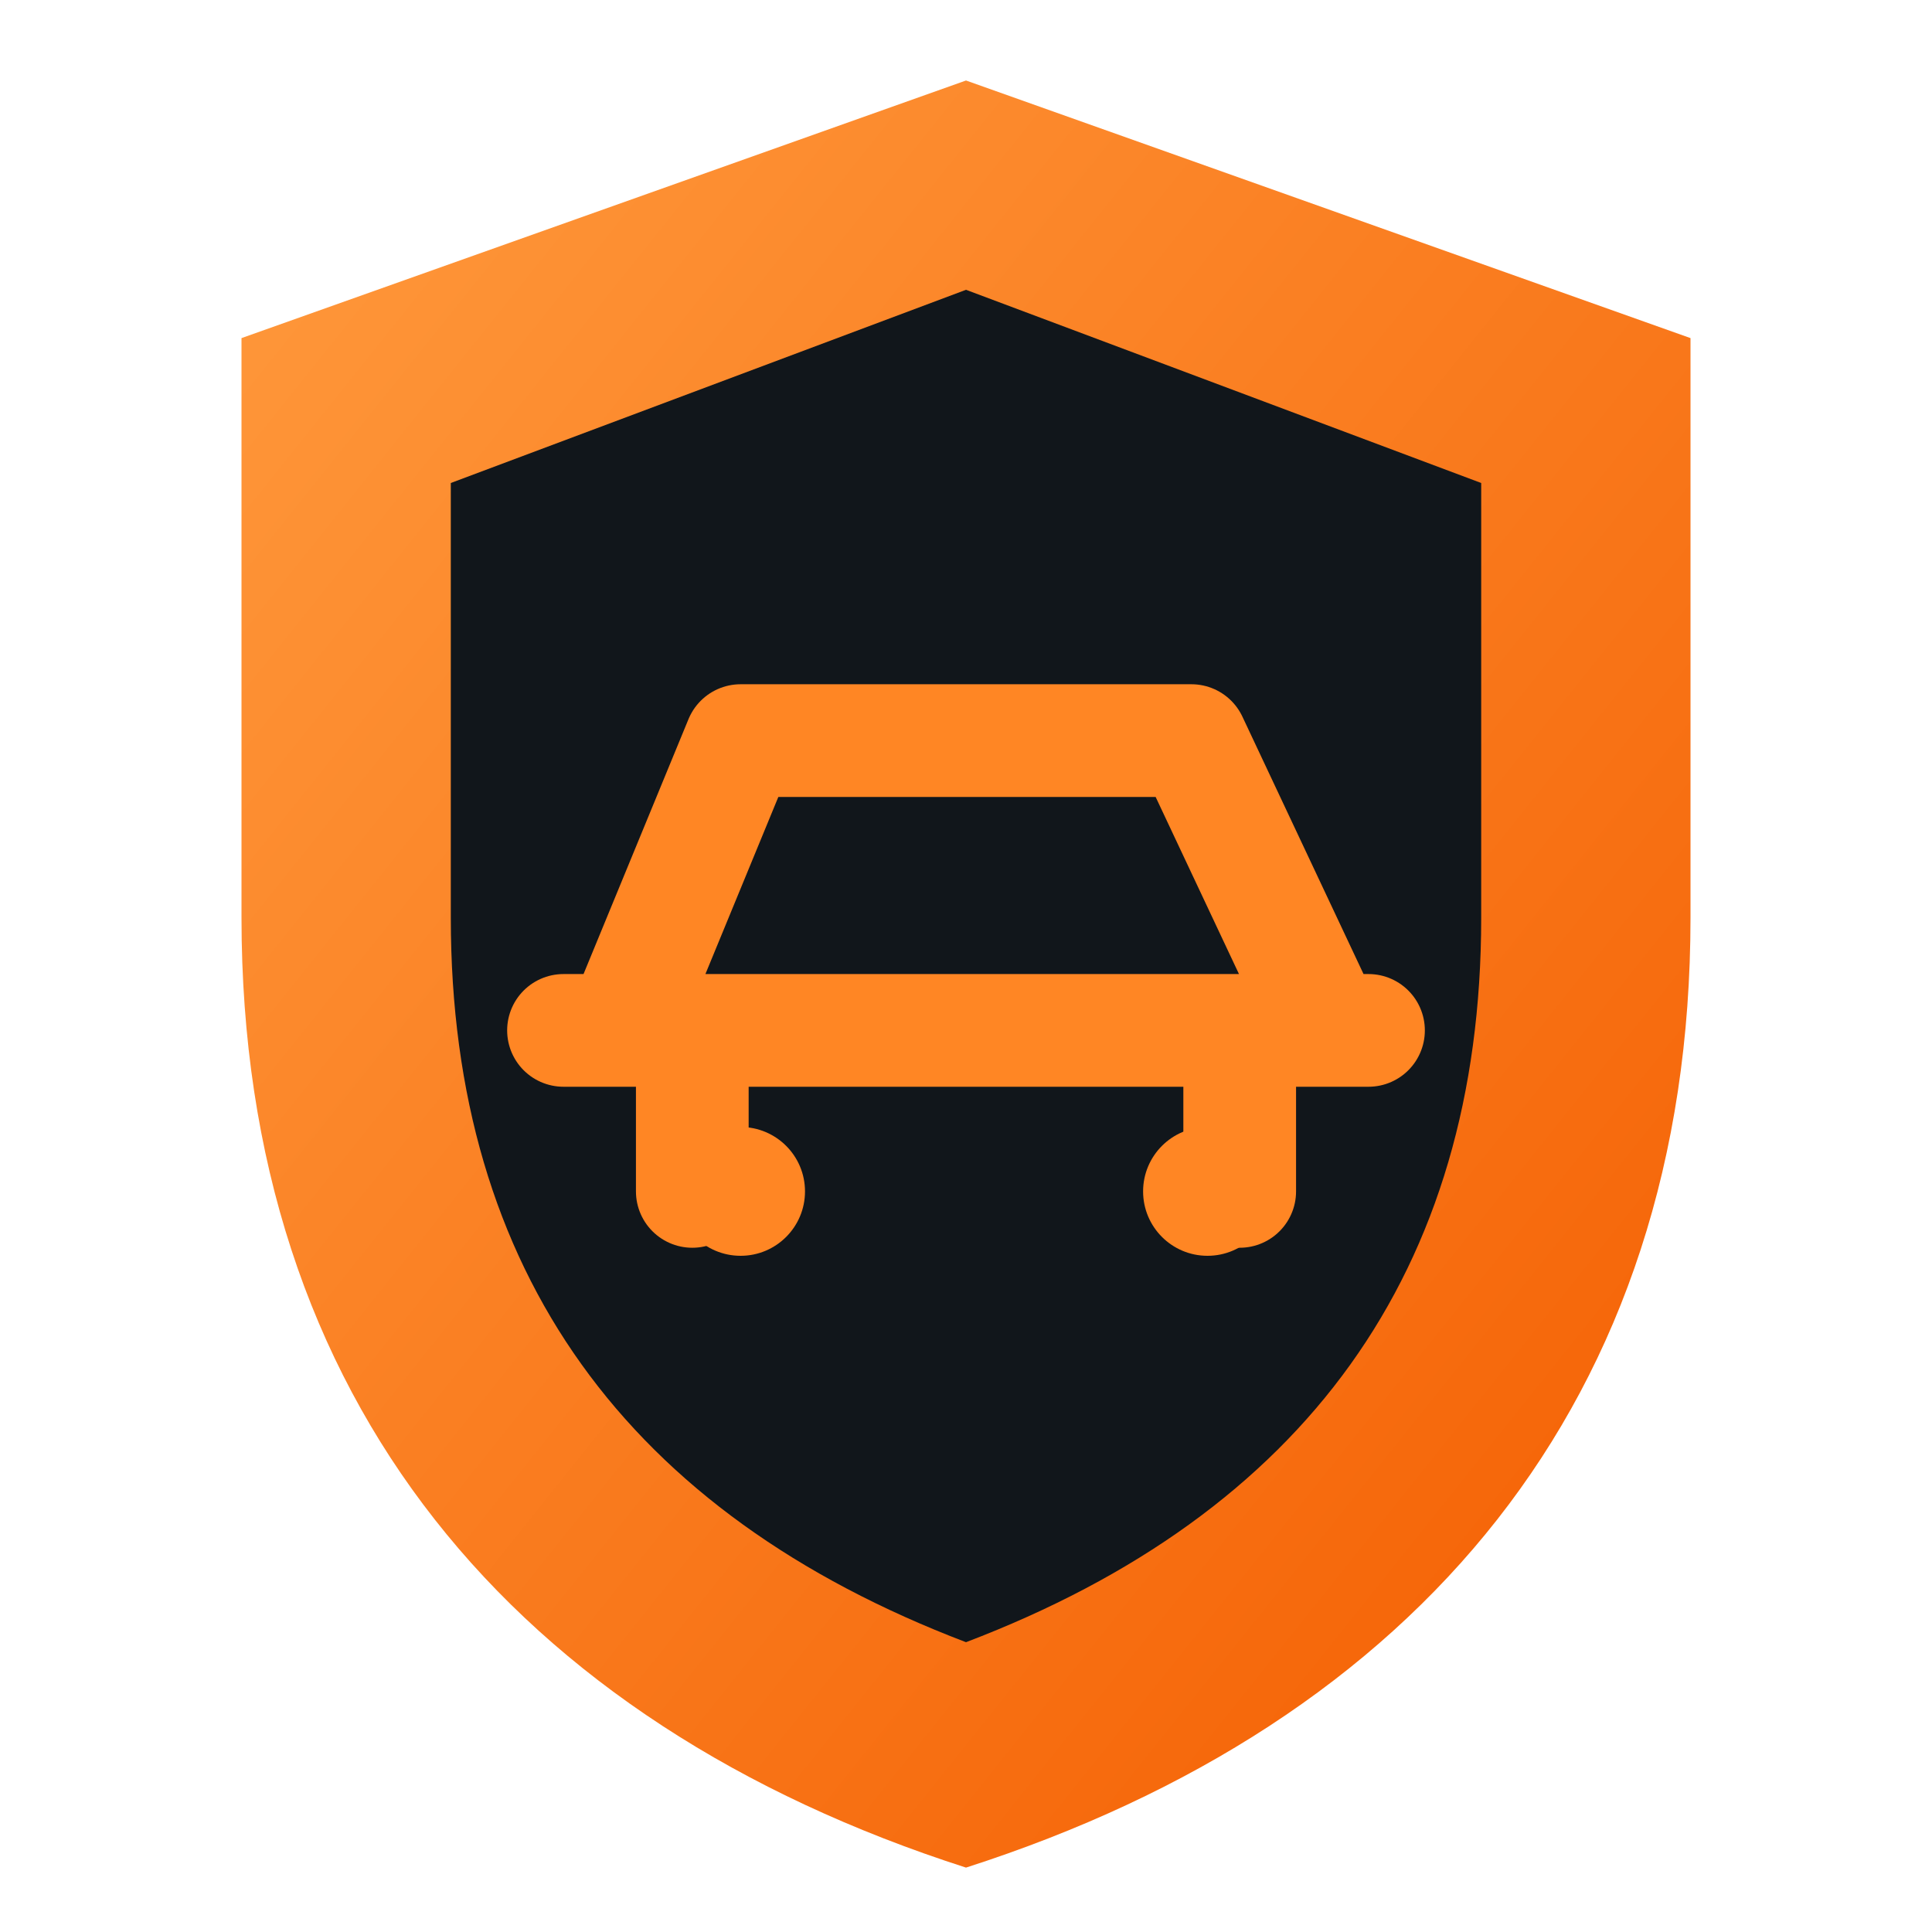
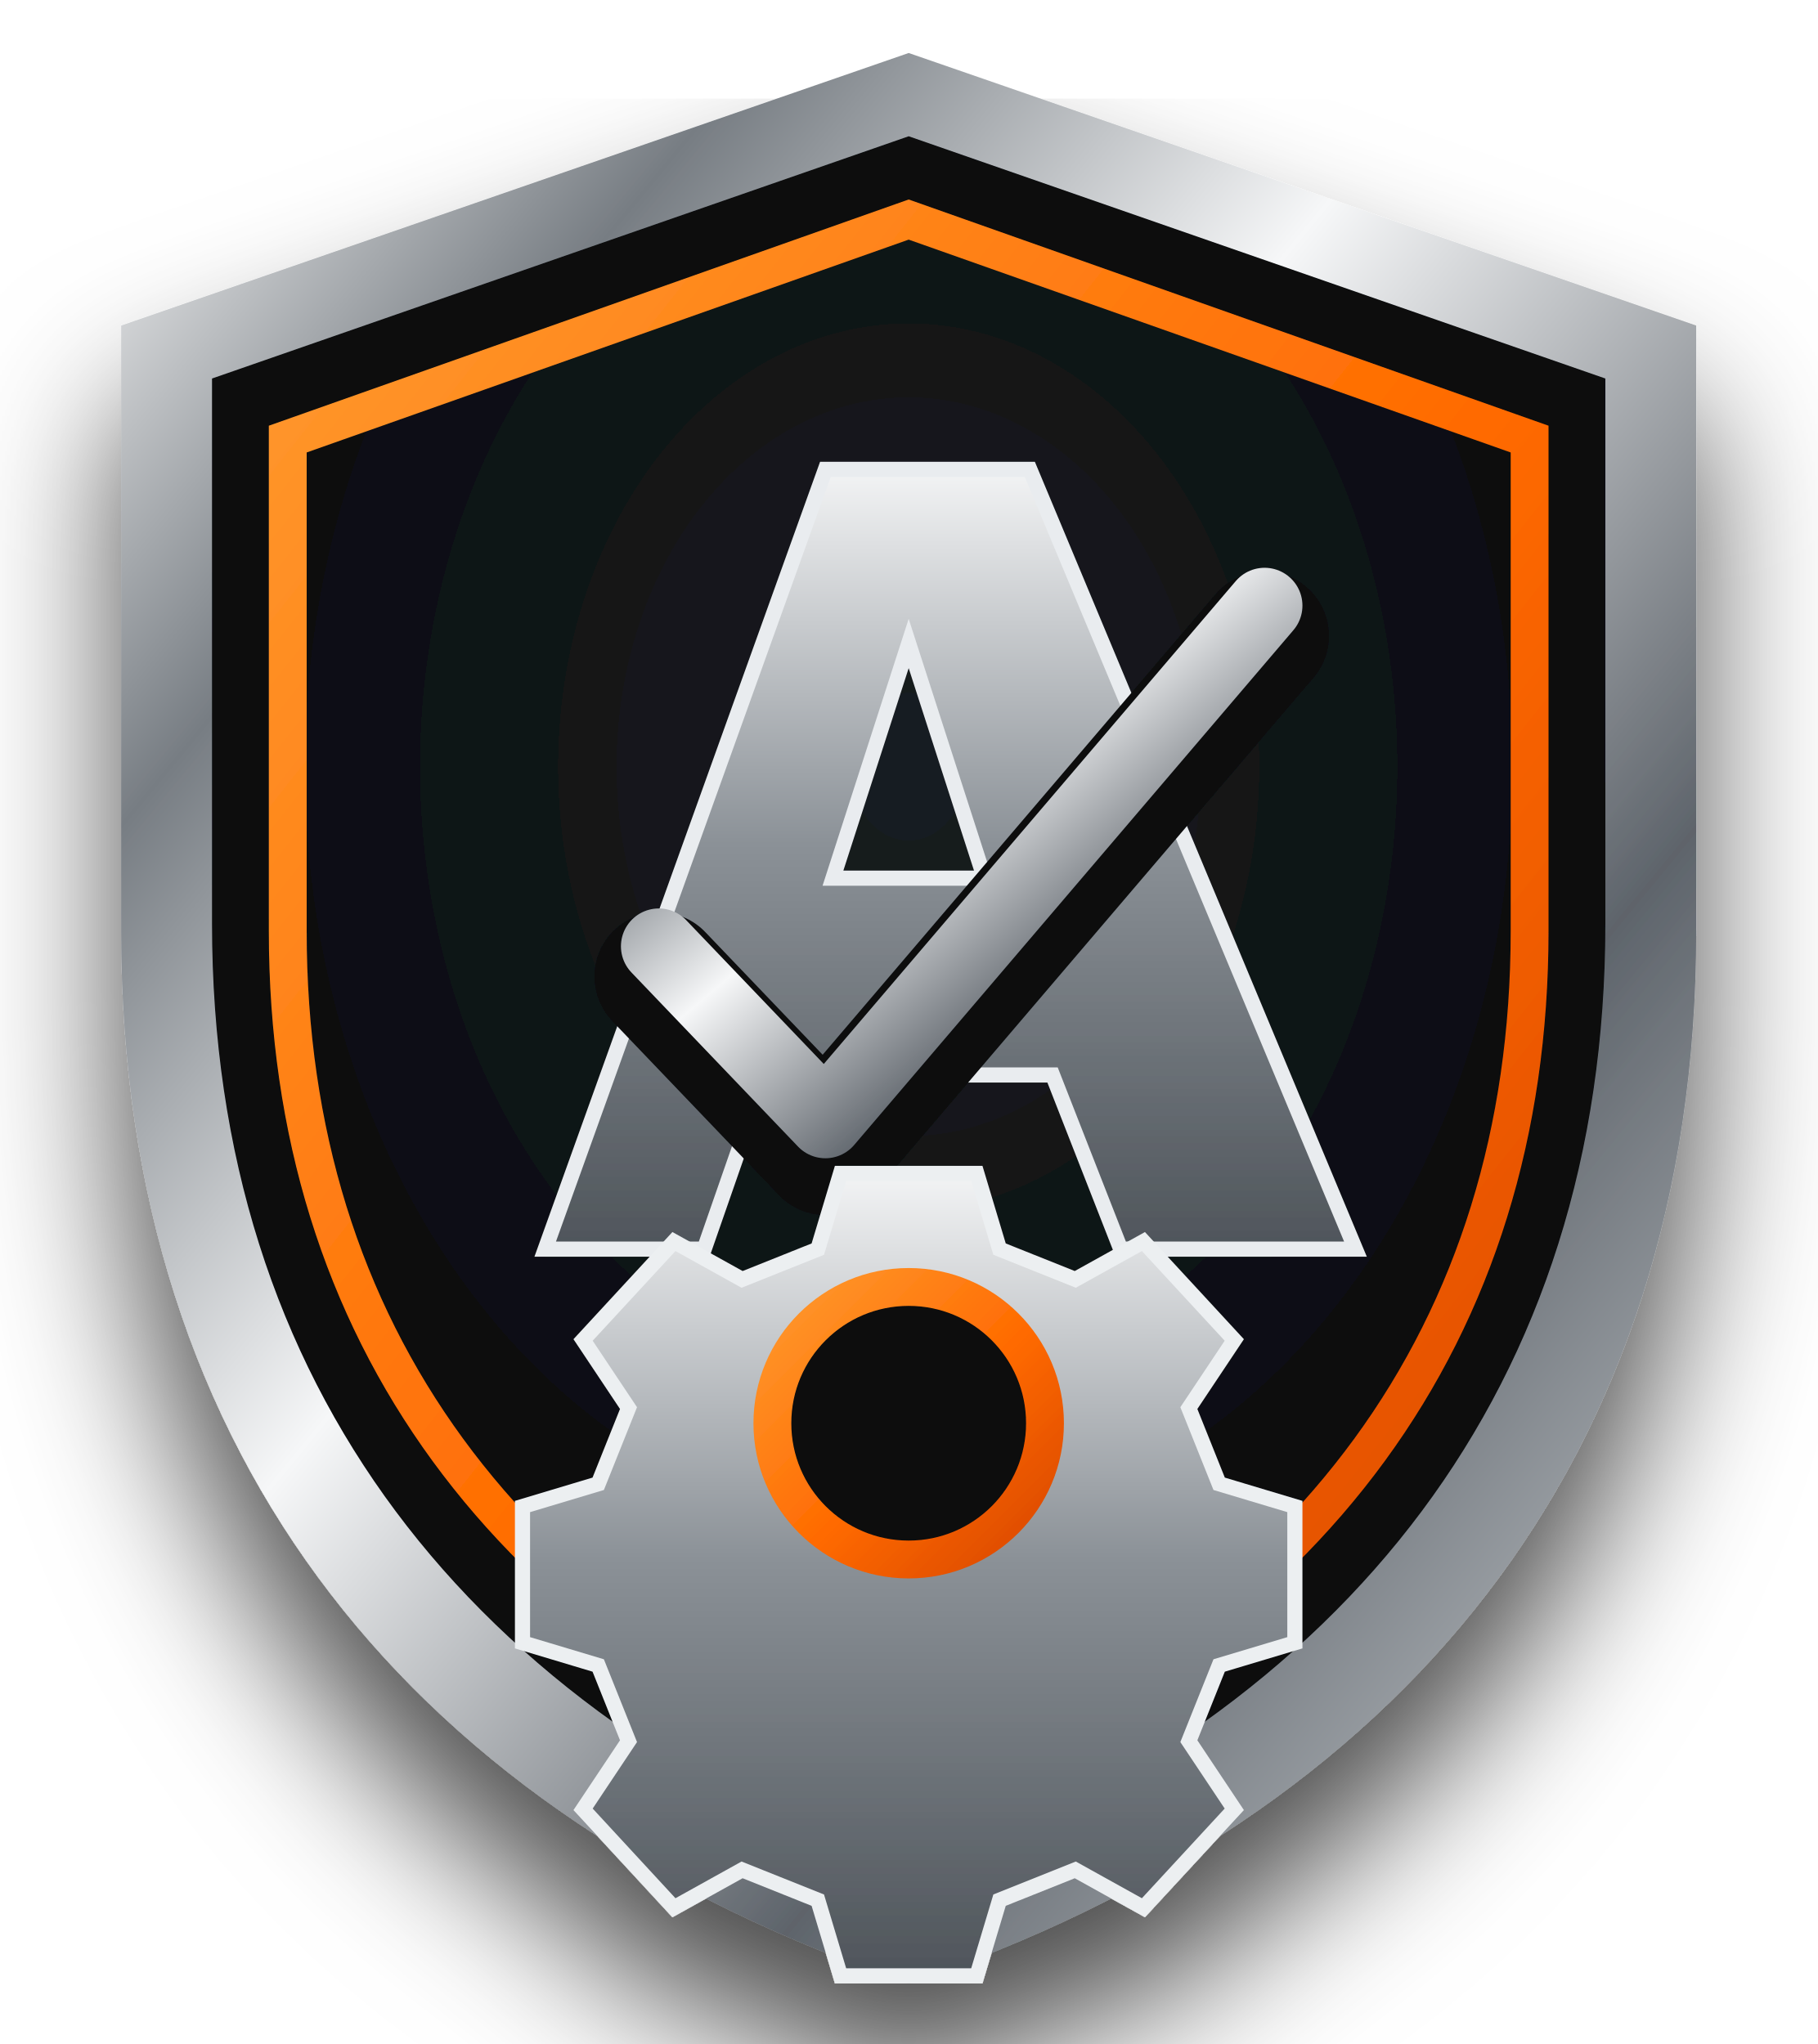
- <svg xmlns="http://www.w3.org/2000/svg" viewBox="0 0 120 120" role="img" aria-labelledby="title desc">
+ <svg xmlns="http://www.w3.org/2000/svg" viewBox="0 0 240 270" role="img" aria-labelledby="title desc">
  <defs>
-     <linearGradient id="g" x1="0" y1="0" x2="1" y2="1">
-       <stop stop-color="#ff9a3d" />
-       <stop offset="1" stop-color="#f45d00" />
+     <linearGradient id="steel" x1="0" y1="0" x2="1" y2="1">
+       <stop offset="0" stop-color="#ffffff" />
+       <stop offset=".2" stop-color="#777d83" />
+       <stop offset=".42" stop-color="#f6f7f8" />
+       <stop offset=".7" stop-color="#5e646b" />
+       <stop offset="1" stop-color="#d9dde0" />
    </linearGradient>
+     <linearGradient id="steelDark" x1="0" y1="0" x2="0" y2="1">
+       <stop stop-color="#f2f3f4" />
+       <stop offset=".48" stop-color="#8b9197" />
+       <stop offset="1" stop-color="#4f555b" />
+     </linearGradient>
+     <linearGradient id="orange" x1="0" y1="0" x2="1" y2="1">
+       <stop stop-color="#ff9a2f" />
+       <stop offset=".55" stop-color="#ff6a00" />
+       <stop offset="1" stop-color="#d94700" />
+     </linearGradient>
+     <radialGradient id="inner" cx="50%" cy="35%" r="75%">
+       <stop stop-color="#191d21" />
+       <stop offset="1" stop-color="#050709" />
+     </radialGradient>
+     <filter id="shadow" x="-30%" y="-20%" width="160%" height="170%">
+       <feDropShadow dx="0" dy="13" stdDeviation="10" flood-color="#000" flood-opacity=".7" />
+     </filter>
  </defs>
-   <path d="M60 5 105 21v36c0 30-17 50-45 59C32 107 15 87 15 57V21Z" fill="url(#g)" />
-   <path d="M60 18 92 30v27c0 22-11 37-32 45-21-8-32-23-32-45V30Z" fill="#11161b" />
-   <path d="m39 63 7-17h28l8 17M35 64h50M43 64v10m34-10v10" fill="none" stroke="#ff8624" stroke-width="7" stroke-linecap="round" stroke-linejoin="round" />
-   <circle cx="46" cy="74" r="4" fill="#ff8624" />
-   <circle cx="75" cy="74" r="4" fill="#ff8624" />
+   <g filter="url(#shadow)">
+     <path d="M120 7 224 43v80c0 70-39 117-104 139C55 240 16 193 16 123V43Z" fill="url(#steel)" />
+     <path d="M120 18 212 50v72c0 61-34 104-92 126-58-22-92-65-92-126V50Z" fill="#090b0d" />
+     <path d="M120 29 202 58v65c0 53-29 92-82 113-53-21-82-60-82-113V58Z" fill="url(#inner)" stroke="url(#orange)" stroke-width="5" />
+     <path d="M72 165 109 62h27l43 103h-31l-9-23h-38l-8 23Zm38-49h20l-10-31Z" fill="url(#steelDark)" stroke="#e9ecef" stroke-width="2" />
+     <path d="m87 129 22 23 58-68" fill="none" stroke="#0a0c0e" stroke-width="17" stroke-linecap="round" stroke-linejoin="round" />
+     <path d="m87 125 22 23 58-68" fill="none" stroke="url(#steel)" stroke-width="10" stroke-linecap="round" stroke-linejoin="round" />
+     <g transform="translate(120 188)">
+       <path d="M-9-33h18l3 10 10 4 9-5 12 13-6 9 4 10 10 3v18l-10 3-4 10 6 9-12 13-9-5-10 4-3 10H-9l-3-10-10-4-9 5-12-13 6-9-4-10-10-3V11l10-3 4-10-6-9 12-13 9 5 10-4Z" fill="url(#steelDark)" stroke="#eceff1" stroke-width="2" />
+       <circle r="18" fill="#0a0c0e" stroke="url(#orange)" stroke-width="5" />
+     </g>
+   </g>
</svg>
